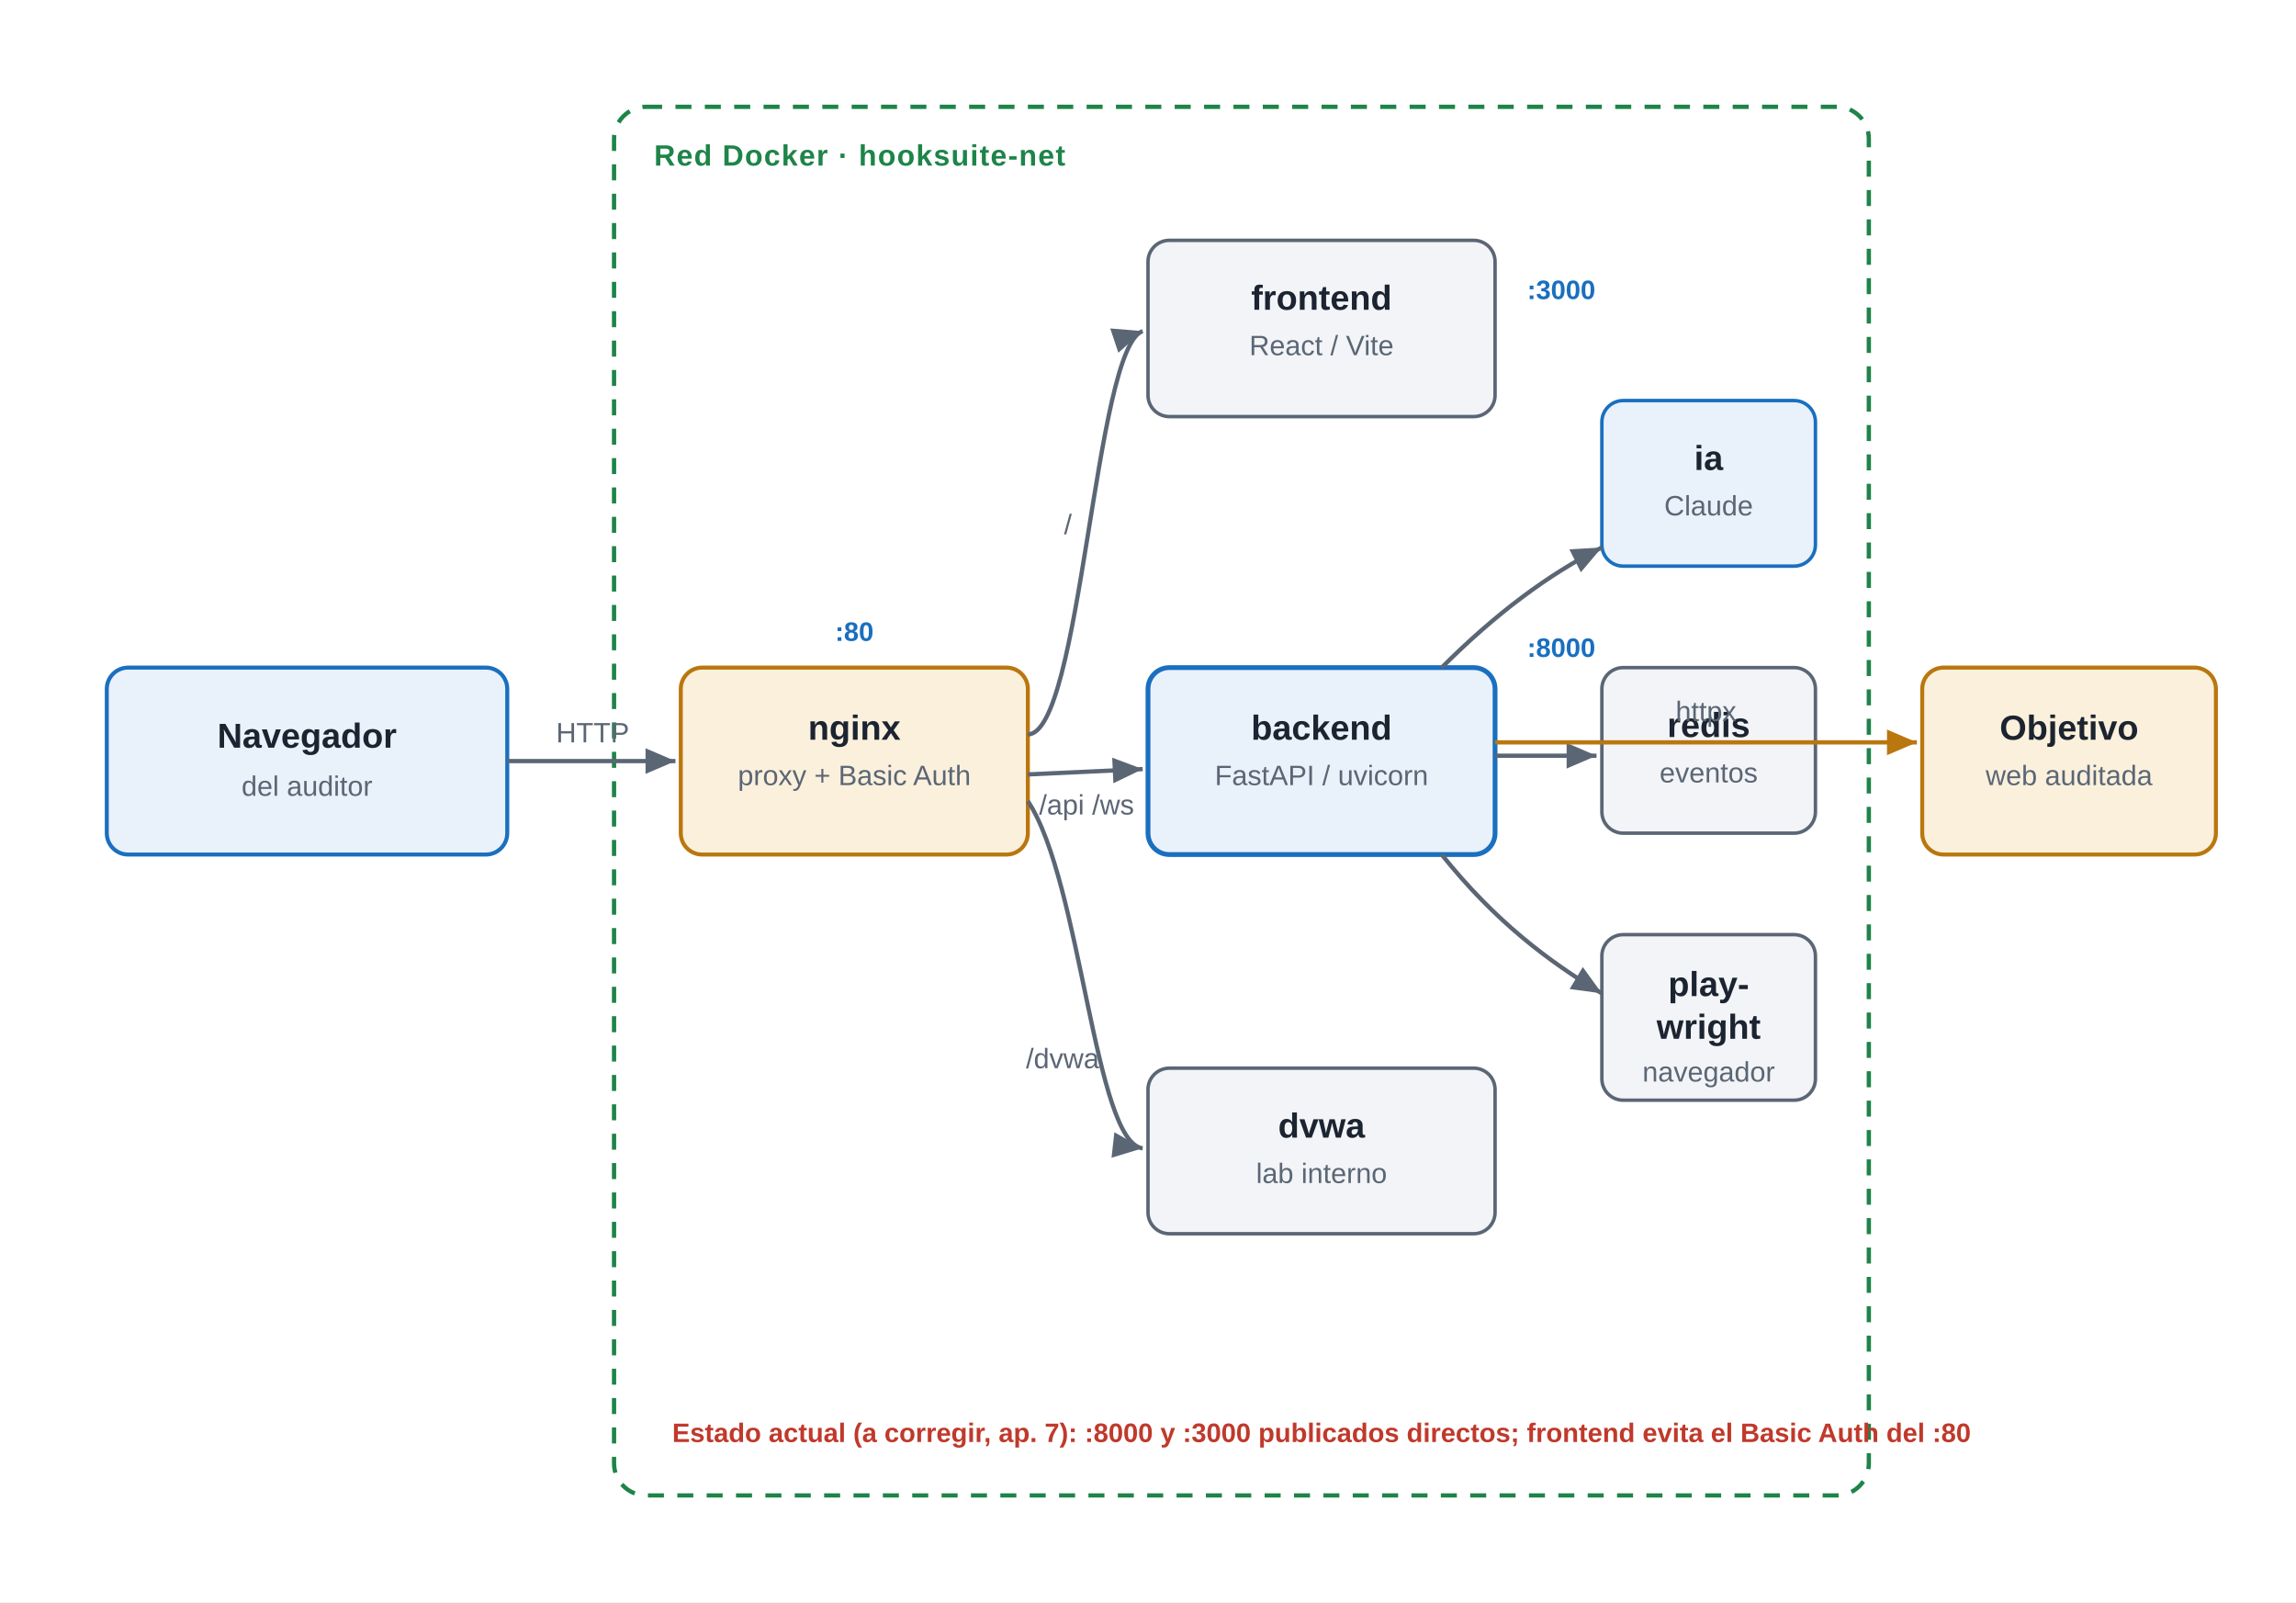
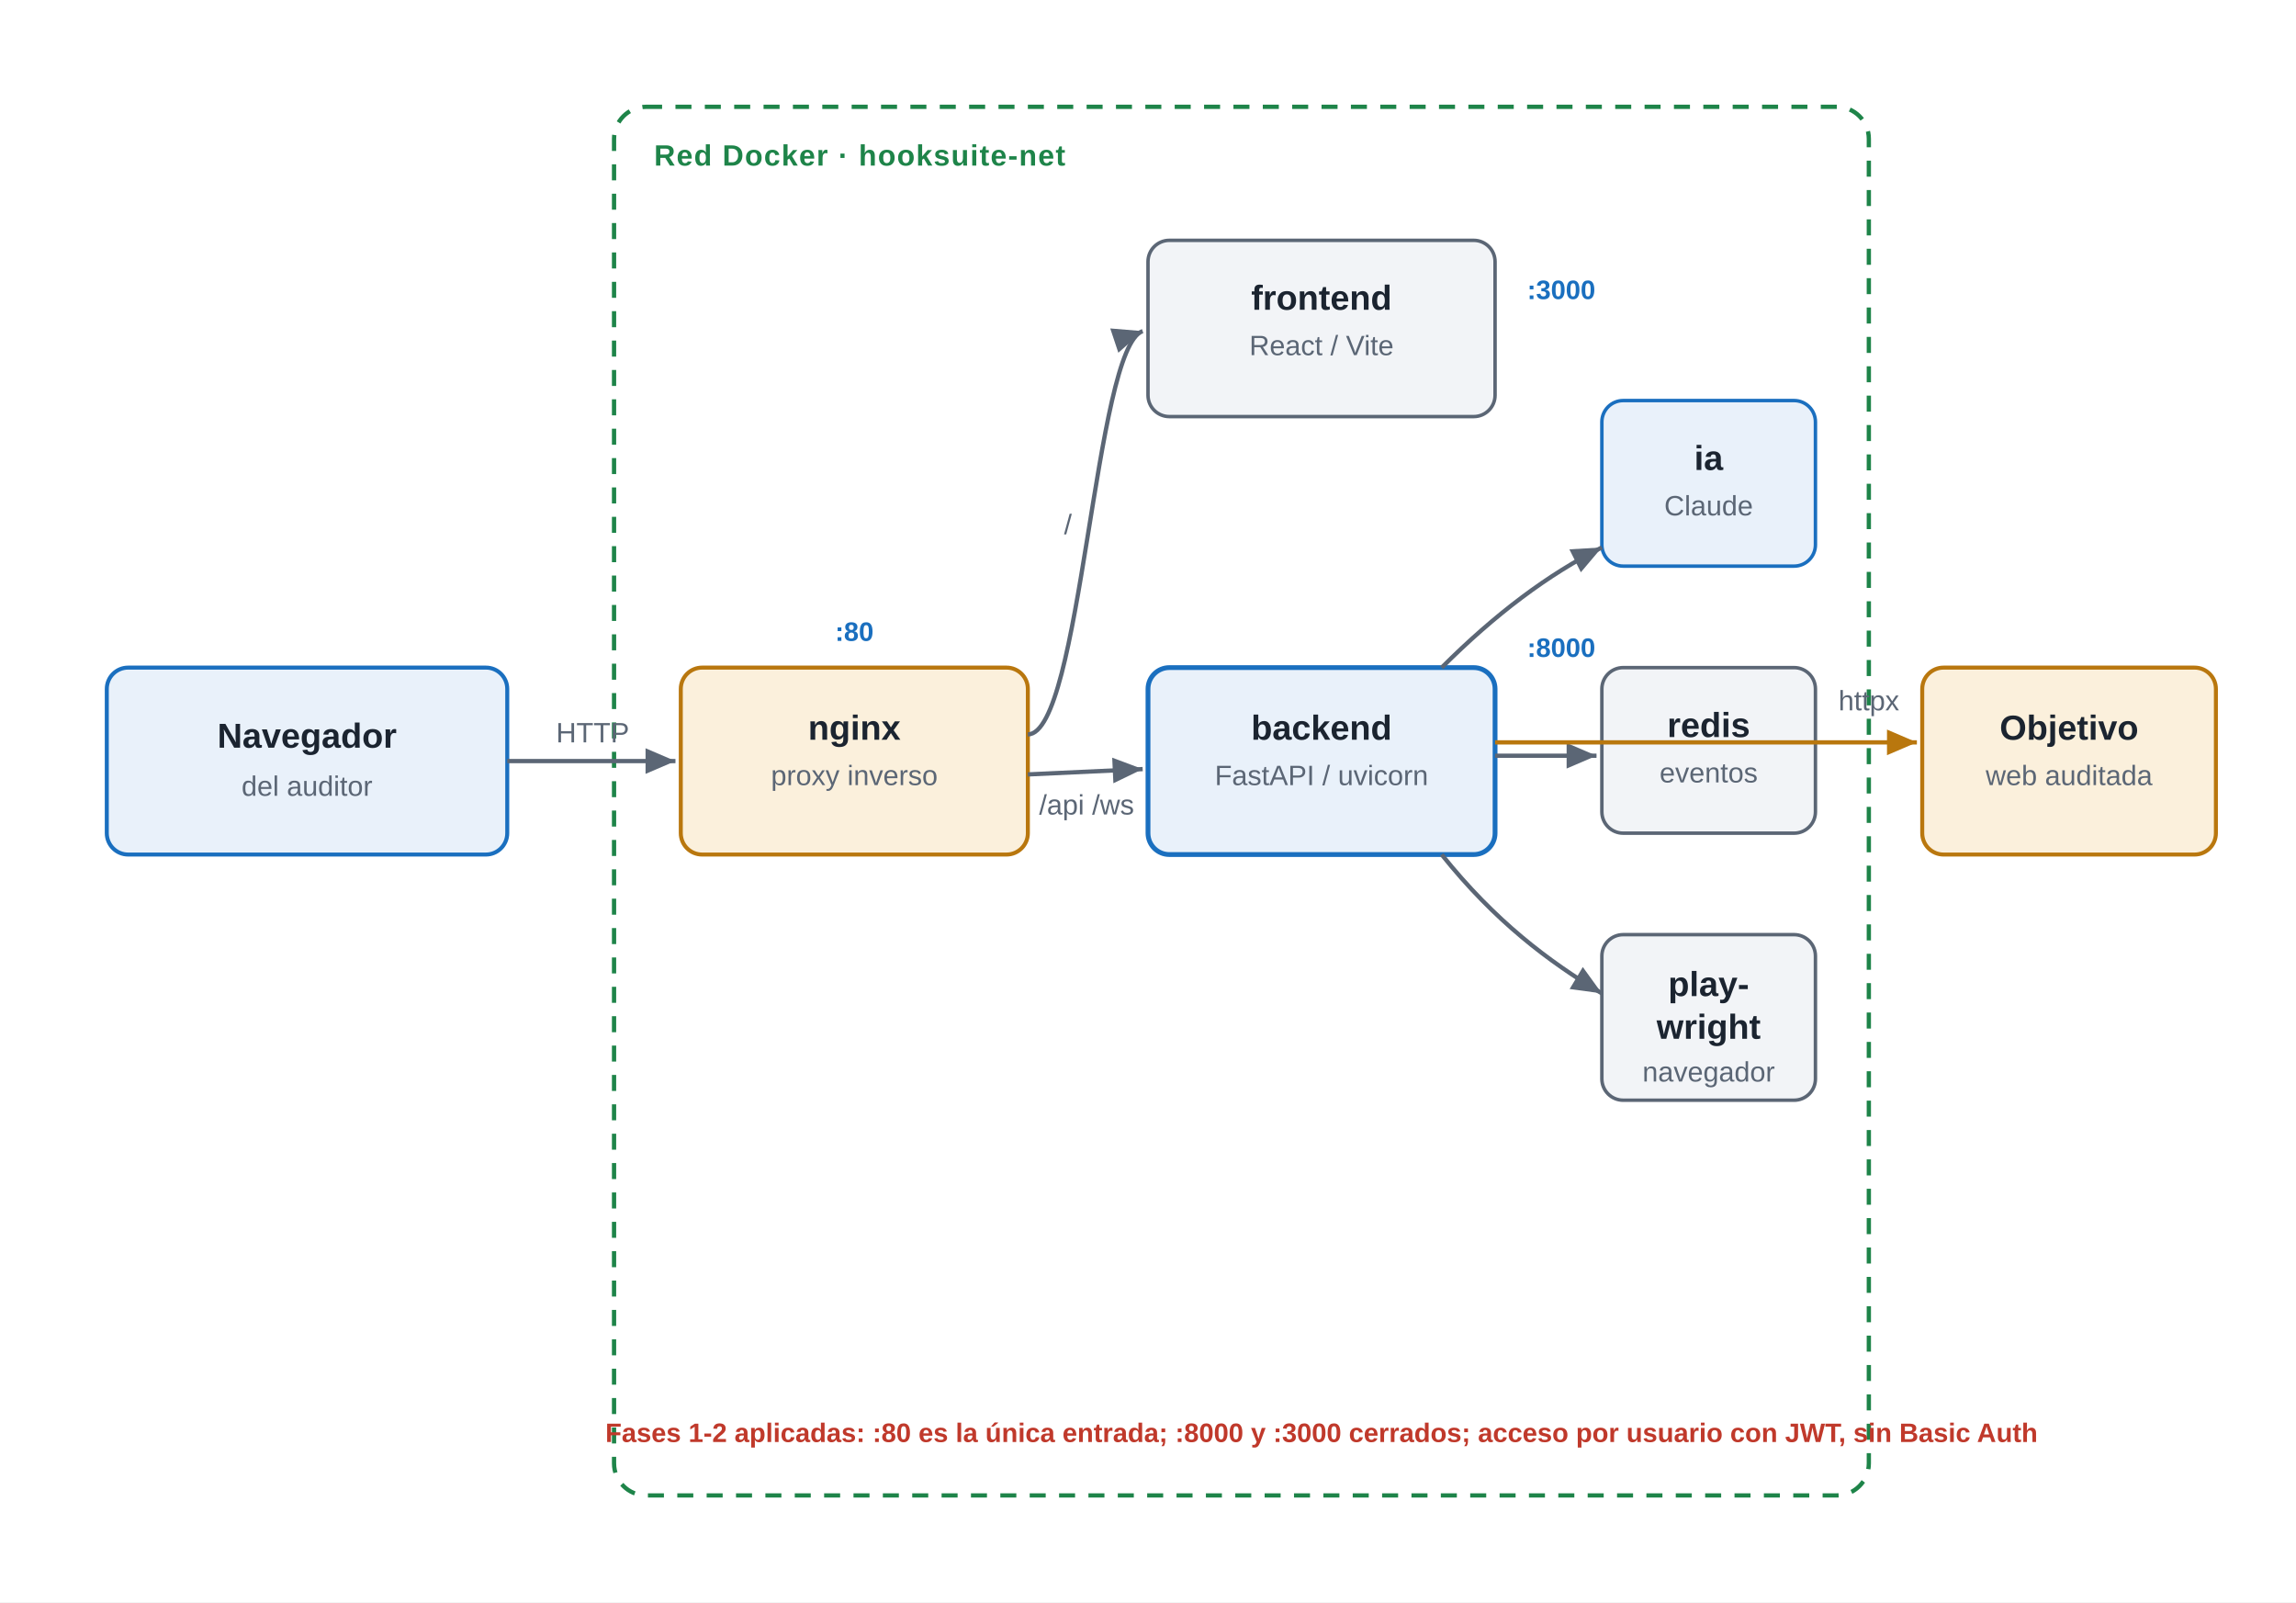
<svg xmlns="http://www.w3.org/2000/svg" viewBox="0 0 860 600" font-family="system-ui,Segoe UI,Arial,sans-serif">
  <style>
    .lbl{font-size:13px;font-weight:700;fill:#1B2430}
    .sub{font-size:10.5px;fill:#5B6675}
    .port{font-size:10px;font-weight:700;fill:#1A6FBF}
    .edge{stroke:#5B6675;stroke-width:1.6;fill:none;marker-end:url(#a)}
    .edge-ext{stroke:#B9770E;stroke-width:1.6;fill:none;marker-end:url(#ao)}
    .note{font-size:10px;fill:#C0392B;font-weight:700}
    .netlbl{font-size:11px;font-weight:700;fill:#1E8449;letter-spacing:.04em}
  </style>
  <defs>
    <marker id="a" markerWidth="9" markerHeight="9" refX="7" refY="3" orient="auto">
      <path d="M0,0 L7,3 L0,6 Z" fill="#5B6675" />
    </marker>
    <marker id="ao" markerWidth="9" markerHeight="9" refX="7" refY="3" orient="auto">
      <path d="M0,0 L7,3 L0,6 Z" fill="#B9770E" />
    </marker>
  </defs>
  <rect x="0" y="0" width="860" height="600" fill="#FFFFFF" />
  <rect x="40" y="250" width="150" height="70" rx="8" fill="#E9F1FA" stroke="#1A6FBF" stroke-width="1.5" />
  <text x="115" y="280" text-anchor="middle" class="lbl">Navegador</text>
  <text x="115" y="298" text-anchor="middle" class="sub">del auditor</text>
  <rect x="230" y="40" width="470" height="520" rx="12" fill="none" stroke="#1E8449" stroke-width="1.6" stroke-dasharray="6 5" />
  <text x="245" y="62" class="netlbl">Red Docker · hooksuite-net</text>
  <rect x="255" y="250" width="130" height="70" rx="8" fill="#FBF0DC" stroke="#B9770E" stroke-width="1.5" />
  <text x="320" y="277" text-anchor="middle" class="lbl">nginx</text>
-   <text x="320" y="294" text-anchor="middle" class="sub">proxy + Basic Auth</text>
+   <text x="320" y="294" text-anchor="middle" class="sub">proxy inverso</text>
  <text x="320" y="240" text-anchor="middle" class="port">:80</text>
  <rect x="430" y="90" width="130" height="66" rx="8" fill="#F2F4F7" stroke="#5B6675" stroke-width="1.3" />
  <text x="495" y="116" text-anchor="middle" class="lbl">frontend</text>
  <text x="495" y="133" text-anchor="middle" class="sub">React / Vite</text>
  <text x="572" y="112" class="port">:3000</text>
  <rect x="430" y="250" width="130" height="70" rx="8" fill="#E9F1FA" stroke="#1A6FBF" stroke-width="1.8" />
  <text x="495" y="277" text-anchor="middle" class="lbl">backend</text>
  <text x="495" y="294" text-anchor="middle" class="sub">FastAPI / uvicorn</text>
  <text x="572" y="246" class="port">:8000</text>
-   <rect x="430" y="400" width="130" height="62" rx="8" fill="#F2F4F7" stroke="#5B6675" stroke-width="1.3" />
-   <text x="495" y="426" text-anchor="middle" class="lbl">dvwa</text>
-   <text x="495" y="443" text-anchor="middle" class="sub">lab interno</text>
  <rect x="600" y="250" width="80" height="62" rx="8" fill="#F2F4F7" stroke="#5B6675" stroke-width="1.3" />
  <text x="640" y="276" text-anchor="middle" class="lbl">redis</text>
  <text x="640" y="293" text-anchor="middle" class="sub">eventos</text>
  <rect x="600" y="150" width="80" height="62" rx="8" fill="#E9F1FA" stroke="#1A6FBF" stroke-width="1.3" />
  <text x="640" y="176" text-anchor="middle" class="lbl">ia</text>
  <text x="640" y="193" text-anchor="middle" class="sub">Claude</text>
  <rect x="600" y="350" width="80" height="62" rx="8" fill="#F2F4F7" stroke="#5B6675" stroke-width="1.3" />
  <text x="640" y="373" text-anchor="middle" class="lbl">play-</text>
  <text x="640" y="389" text-anchor="middle" class="lbl">wright</text>
  <text x="640" y="405" text-anchor="middle" class="sub">navegador</text>
  <rect x="720" y="250" width="110" height="70" rx="8" fill="#FBF0DC" stroke="#B9770E" stroke-width="1.5" />
  <text x="775" y="277" text-anchor="middle" class="lbl">Objetivo</text>
  <text x="775" y="294" text-anchor="middle" class="sub">web auditada</text>
  <path class="edge" d="M190,285 L253,285" />
  <text x="222" y="278" text-anchor="middle" class="sub">HTTP</text>
  <path class="edge" d="M385,275 C405,275 410,130 428,124" />
  <text x="400" y="200" text-anchor="middle" class="sub">/</text>
  <path class="edge" d="M385,290 L428,288" />
  <text x="407" y="305" text-anchor="middle" class="sub">/api /ws</text>
-   <path class="edge" d="M385,300 C405,330 410,428 428,430" />
-   <text x="398" y="400" text-anchor="middle" class="sub">/dvwa</text>
  <path class="edge" d="M560,283 L598,283" />
  <path class="edge" d="M540,250 C560,230 580,215 600,205" />
  <path class="edge" d="M540,320 C560,345 580,360 600,372" />
  <path class="edge-ext" d="M560,278 L718,278" />
-   <text x="639" y="270" text-anchor="middle" class="sub">httpx</text>
-   <text x="495" y="540" text-anchor="middle" class="note">Estado actual (a corregir, ap. 7): :8000 y :3000 publicados directos; frontend evita el Basic Auth del :80</text>
+   <text x="700" y="266" text-anchor="middle" class="sub">httpx</text>
+   <text x="495" y="540" text-anchor="middle" class="note">Fases 1-2 aplicadas: :80 es la única entrada; :8000 y :3000 cerrados; acceso por usuario con JWT, sin Basic Auth</text>
</svg>
